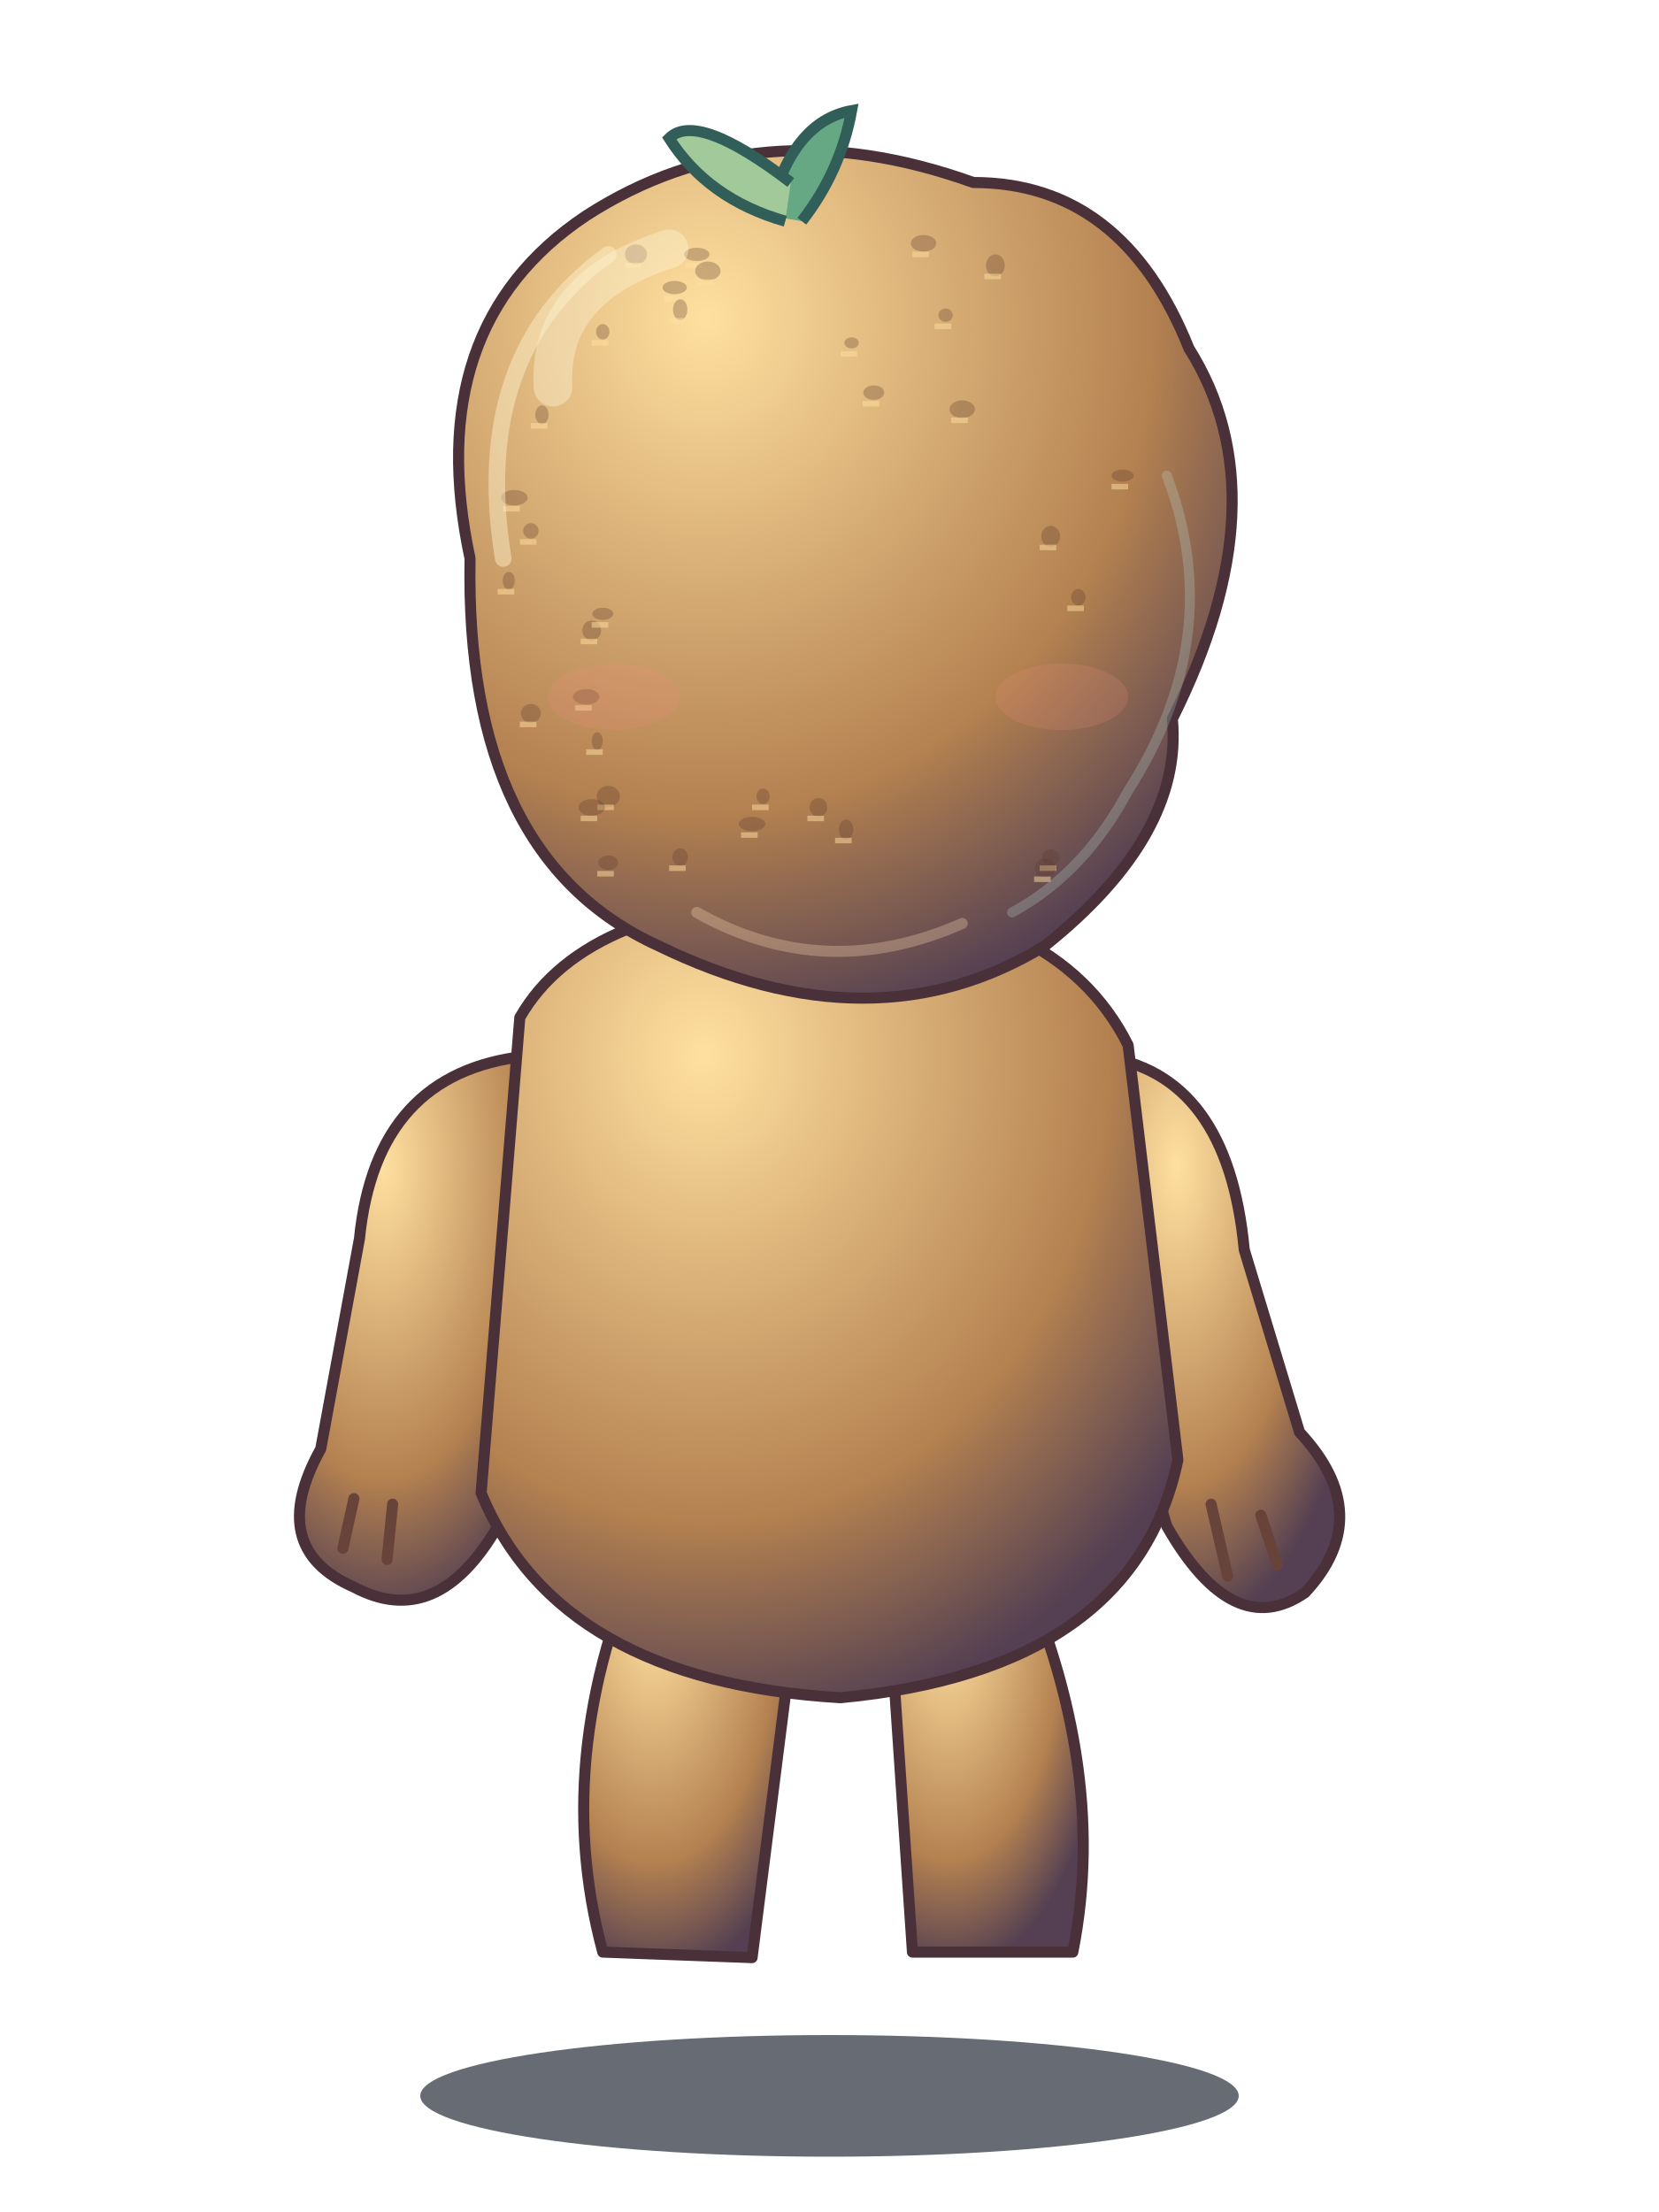
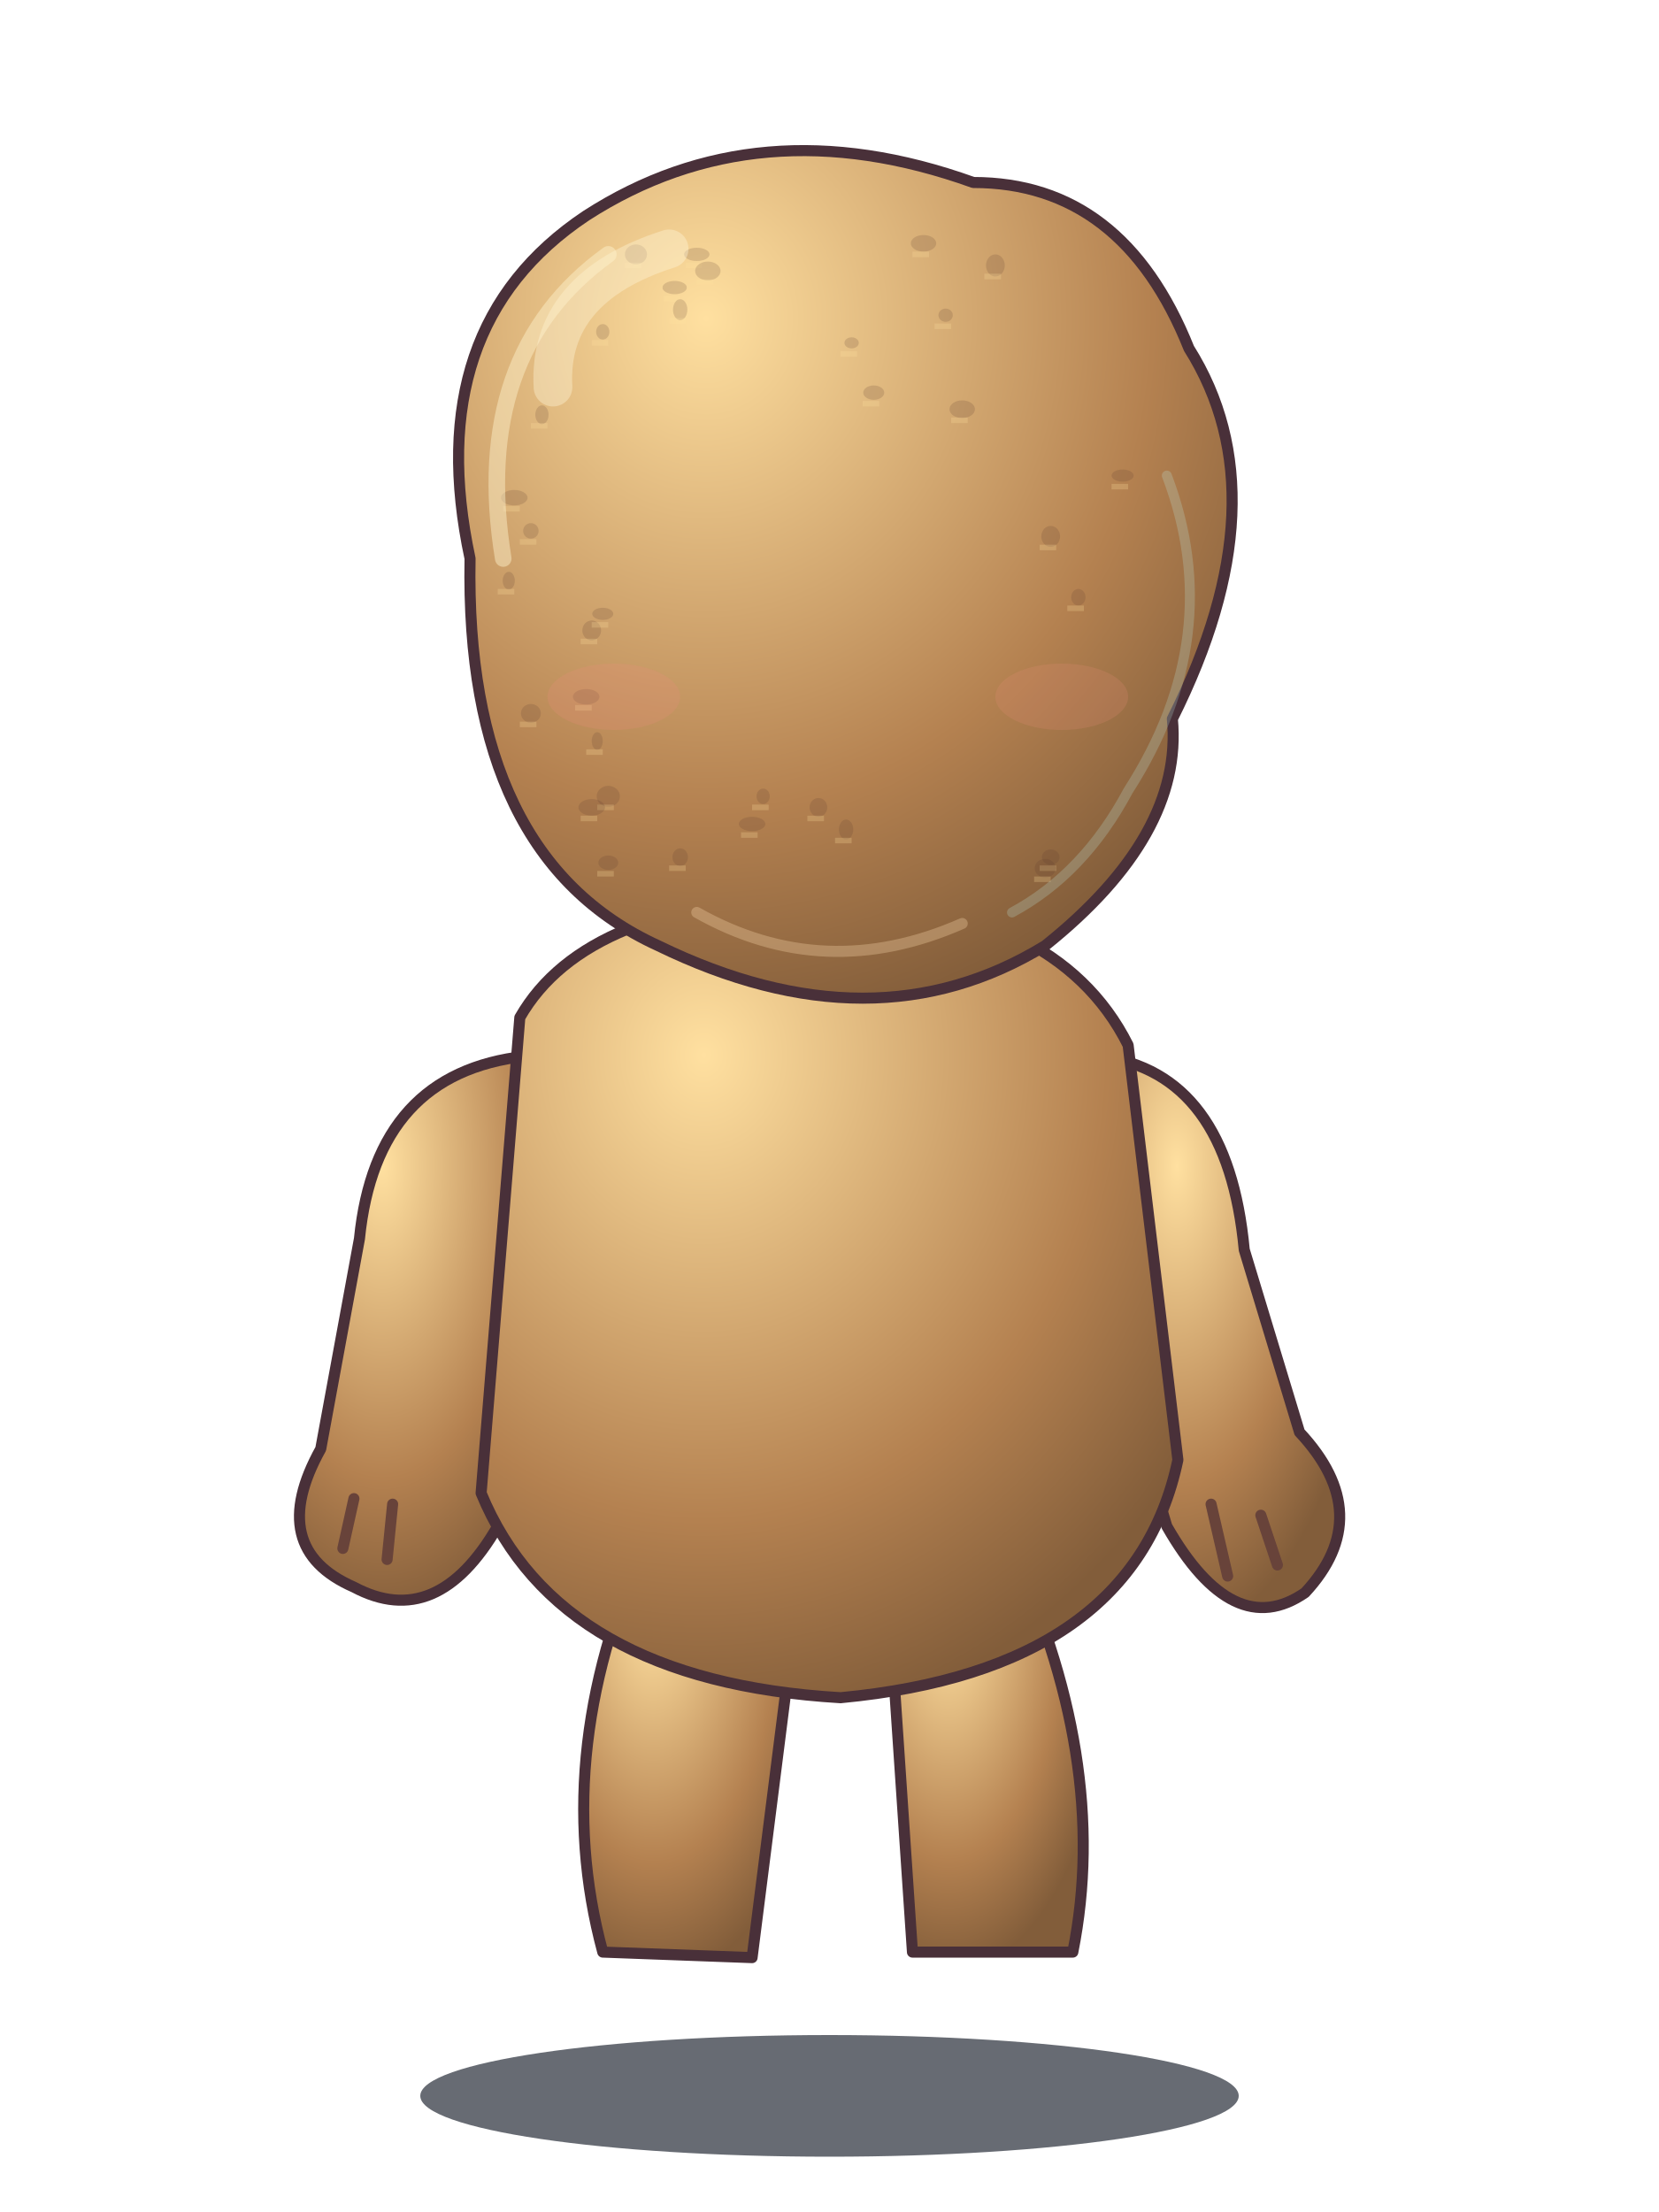
<svg xmlns="http://www.w3.org/2000/svg" viewBox="0 0 300 400">
  <defs>
    <radialGradient id="skin" cx=".32" cy=".2" r=".85">
      <stop stop-color="#ffe0a0" />
      <stop offset=".68" stop-color="#b48150" />
-       <stop offset="1" stop-color="#544052" />
+       <stop offset="1" stop-color="#825d3a" />
    </radialGradient>
    <linearGradient id="cloth" x2=".8" y2="1">
      <stop stop-color="#3d5b75" />
      <stop offset=".5" stop-color="#253648" />
      <stop offset="1" stop-color="#101b2d" />
    </linearGradient>
    <linearGradient id="metal" x2=".75" y2="1">
      <stop stop-color="#dce6e9" />
      <stop offset=".3" stop-color="#7e98ac" />
      <stop offset=".48" stop-color="#e1e9eb" />
      <stop offset=".55" stop-color="#496477" />
      <stop offset="1" stop-color="#192c40" />
    </linearGradient>
    <linearGradient id="trim" x2="1" y2="1">
      <stop stop-color="#edfcff" />
      <stop offset=".4" stop-color="#62eafa" />
      <stop offset="1" stop-color="#287c9f" />
    </linearGradient>
    <linearGradient id="leather" x2=".8" y2="1">
      <stop stop-color="#c59269" />
      <stop offset=".5" stop-color="#855339" />
      <stop offset="1" stop-color="#392722" />
    </linearGradient>
    <linearGradient id="hair" x2=".3" y2="1">
      <stop stop-color="#8f5a36" />
      <stop offset=".6" stop-color="#492b25" />
      <stop offset="1" stop-color="#241b22" />
    </linearGradient>
    <radialGradient id="lens" cx=".3" cy=".15">
      <stop stop-color="#84d9ef" />
      <stop offset=".6" stop-color="#153e64" />
      <stop offset="1" stop-color="#09182b" />
    </radialGradient>
  </defs>
  <ellipse cx="150" cy="379" rx="74" ry="11" fill="#020916" opacity=".6" />
  <g stroke="#493039" stroke-width="2" stroke-linejoin="round">
    <path d="M118 276Q99 316 109 353L136 354L145 283Z" fill="url(#skin)" />
    <path d="M160 279L165 353L194 353Q201 318 182 278Z" fill="url(#skin)" />
    <path d="M95 191Q68 194 65 224L58 262Q48 280 64 287Q79 295 90 276L101 235Z" fill="url(#skin)" />
    <path d="M199 191Q222 194 225 226L235 259Q249 274 236 288Q223 297 211 276L199 236Z" fill="url(#skin)" />
    <path d="M94 184Q106 163 148 162Q191 163 204 189L213 264Q205 302 152 307Q101 304 87 270Z" fill="url(#skin)" />
    <path d="M85 101Q76 59 106 39Q137 19 176 33Q203 33 215 63Q232 90 212 130Q214 151 189 171Q158 190 119 171Q84 155 85 101Z" fill="url(#skin)" />
  </g>
-   <ellipse cx="153" cy="150" rx="1.3" ry="1.8" fill="#59392d" opacity=".3" />
-   <path d="M151 152l3 0" stroke="#ffe0a0" opacity=".5" />
-   <ellipse cx="195" cy="108" rx="1.3" ry="1.5" fill="#59392d" opacity=".3" />
-   <path d="M193 110l3 0" stroke="#ffe0a0" opacity=".5" />
-   <ellipse cx="93" cy="90" rx="2.4" ry="1.4" fill="#59392d" opacity=".3" />
-   <path d="M91 92l3 0" stroke="#ffe0a0" opacity=".5" />
-   <ellipse cx="110" cy="144" rx="2.1" ry="1.9" fill="#59392d" opacity=".3" />
-   <path d="M108 146l3 0" stroke="#ffe0a0" opacity=".5" />
-   <ellipse cx="180" cy="48" rx="1.7" ry="2.0" fill="#59392d" opacity=".3" />
-   <path d="M178 50l3 0" stroke="#ffe0a0" opacity=".5" />
-   <ellipse cx="190" cy="155" rx="1.6" ry="1.4" fill="#59392d" opacity=".3" />
-   <path d="M188 157l3 0" stroke="#ffe0a0" opacity=".5" />
-   <ellipse cx="106" cy="126" rx="2.4" ry="1.4" fill="#59392d" opacity=".3" />
-   <path d="M104 128l3 0" stroke="#ffe0a0" opacity=".5" />
-   <ellipse cx="107" cy="146" rx="2.4" ry="1.5" fill="#59392d" opacity=".3" />
-   <path d="M105 148l3 0" stroke="#ffe0a0" opacity=".5" />
-   <ellipse cx="154" cy="62" rx="1.3" ry="1.0" fill="#59392d" opacity=".3" />
-   <path d="M152 64l3 0" stroke="#ffe0a0" opacity=".5" />
-   <ellipse cx="122" cy="52" rx="2.2" ry="1.2" fill="#59392d" opacity=".3" />
-   <path d="M120 54l3 0" stroke="#ffe0a0" opacity=".5" />
-   <ellipse cx="189" cy="157" rx="1.9" ry="1.7" fill="#59392d" opacity=".3" />
-   <path d="M187 159l3 0" stroke="#ffe0a0" opacity=".5" />
-   <ellipse cx="107" cy="114" rx="1.7" ry="1.8" fill="#59392d" opacity=".3" />
-   <path d="M105 116l3 0" stroke="#ffe0a0" opacity=".5" />
-   <ellipse cx="110" cy="156" rx="1.8" ry="1.3" fill="#59392d" opacity=".3" />
-   <path d="M108 158l3 0" stroke="#ffe0a0" opacity=".5" />
-   <ellipse cx="126" cy="46" rx="2.3" ry="1.2" fill="#59392d" opacity=".3" />
-   <path d="M124 48l3 0" stroke="#ffe0a0" opacity=".5" />
-   <ellipse cx="92" cy="105" rx="1.1" ry="1.6" fill="#59392d" opacity=".3" />
-   <path d="M90 107l3 0" stroke="#ffe0a0" opacity=".5" />
-   <ellipse cx="158" cy="71" rx="1.9" ry="1.3" fill="#59392d" opacity=".3" />
-   <path d="M156 73l3 0" stroke="#ffe0a0" opacity=".5" />
-   <ellipse cx="171" cy="57" rx="1.3" ry="1.2" fill="#59392d" opacity=".3" />
-   <path d="M169 59l3 0" stroke="#ffe0a0" opacity=".5" />
-   <ellipse cx="136" cy="149" rx="2.4" ry="1.3" fill="#59392d" opacity=".3" />
-   <path d="M134 151l3 0" stroke="#ffe0a0" opacity=".5" />
-   <ellipse cx="123" cy="56" rx="1.3" ry="1.9" fill="#59392d" opacity=".3" />
-   <path d="M121 58l3 0" stroke="#ffe0a0" opacity=".5" />
-   <ellipse cx="96" cy="129" rx="1.8" ry="1.7" fill="#59392d" opacity=".3" />
-   <path d="M94 131l3 0" stroke="#ffe0a0" opacity=".5" />
-   <ellipse cx="167" cy="44" rx="2.3" ry="1.5" fill="#59392d" opacity=".3" />
-   <path d="M165 46l3 0" stroke="#ffe0a0" opacity=".5" />
-   <ellipse cx="123" cy="155" rx="1.4" ry="1.6" fill="#59392d" opacity=".3" />
-   <path d="M121 157l3 0" stroke="#ffe0a0" opacity=".5" />
-   <ellipse cx="148" cy="146" rx="1.6" ry="1.7" fill="#59392d" opacity=".3" />
-   <path d="M146 148l3 0" stroke="#ffe0a0" opacity=".5" />
-   <ellipse cx="128" cy="49" rx="2.3" ry="1.7" fill="#59392d" opacity=".3" />
-   <path d="M126 51l3 0" stroke="#ffe0a0" opacity=".5" />
-   <ellipse cx="96" cy="96" rx="1.4" ry="1.4" fill="#59392d" opacity=".3" />
-   <path d="M94 98l3 0" stroke="#ffe0a0" opacity=".5" />
-   <ellipse cx="203" cy="86" rx="2.0" ry="1.1" fill="#59392d" opacity=".3" />
-   <path d="M201 88l3 0" stroke="#ffe0a0" opacity=".5" />
-   <ellipse cx="98" cy="75" rx="1.2" ry="1.7" fill="#59392d" opacity=".3" />
-   <path d="M96 77l3 0" stroke="#ffe0a0" opacity=".5" />
-   <ellipse cx="138" cy="144" rx="1.2" ry="1.4" fill="#59392d" opacity=".3" />
-   <path d="M136 146l3 0" stroke="#ffe0a0" opacity=".5" />
-   <ellipse cx="190" cy="97" rx="1.7" ry="1.9" fill="#59392d" opacity=".3" />
-   <path d="M188 99l3 0" stroke="#ffe0a0" opacity=".5" />
-   <ellipse cx="109" cy="111" rx="1.9" ry="1.1" fill="#59392d" opacity=".3" />
-   <path d="M107 113l3 0" stroke="#ffe0a0" opacity=".5" />
-   <ellipse cx="108" cy="134" rx="1.0" ry="1.6" fill="#59392d" opacity=".3" />
-   <path d="M106 136l3 0" stroke="#ffe0a0" opacity=".5" />
-   <ellipse cx="174" cy="74" rx="2.3" ry="1.6" fill="#59392d" opacity=".3" />
-   <path d="M172 76l3 0" stroke="#ffe0a0" opacity=".5" />
-   <ellipse cx="109" cy="60" rx="1.2" ry="1.4" fill="#59392d" opacity=".3" />
-   <path d="M107 62l3 0" stroke="#ffe0a0" opacity=".5" />
-   <ellipse cx="115" cy="46" rx="2.0" ry="1.8" fill="#59392d" opacity=".3" />
-   <path d="M113 48l3 0" stroke="#ffe0a0" opacity=".5" />
+   <ellipse cx="153" cy="150" rx="1.3" ry="1.8" fill="#59392d" opacity=".18" />
+   <path d="M151 152l3 0" stroke="#ffe0a0" opacity=".24" />
+   <ellipse cx="195" cy="108" rx="1.3" ry="1.5" fill="#59392d" opacity=".18" />
+   <path d="M193 110l3 0" stroke="#ffe0a0" opacity=".24" />
+   <ellipse cx="93" cy="90" rx="2.4" ry="1.4" fill="#59392d" opacity=".18" />
+   <path d="M91 92l3 0" stroke="#ffe0a0" opacity=".24" />
+   <ellipse cx="110" cy="144" rx="2.1" ry="1.9" fill="#59392d" opacity=".18" />
+   <path d="M108 146l3 0" stroke="#ffe0a0" opacity=".24" />
+   <ellipse cx="180" cy="48" rx="1.7" ry="2.0" fill="#59392d" opacity=".18" />
+   <path d="M178 50l3 0" stroke="#ffe0a0" opacity=".24" />
+   <ellipse cx="190" cy="155" rx="1.6" ry="1.4" fill="#59392d" opacity=".18" />
+   <path d="M188 157l3 0" stroke="#ffe0a0" opacity=".24" />
+   <ellipse cx="106" cy="126" rx="2.4" ry="1.4" fill="#59392d" opacity=".18" />
+   <path d="M104 128l3 0" stroke="#ffe0a0" opacity=".24" />
+   <ellipse cx="107" cy="146" rx="2.4" ry="1.5" fill="#59392d" opacity=".18" />
+   <path d="M105 148l3 0" stroke="#ffe0a0" opacity=".24" />
+   <ellipse cx="154" cy="62" rx="1.3" ry="1.0" fill="#59392d" opacity=".18" />
+   <path d="M152 64l3 0" stroke="#ffe0a0" opacity=".24" />
+   <ellipse cx="122" cy="52" rx="2.2" ry="1.2" fill="#59392d" opacity=".18" />
+   <path d="M120 54l3 0" stroke="#ffe0a0" opacity=".24" />
+   <ellipse cx="189" cy="157" rx="1.9" ry="1.7" fill="#59392d" opacity=".18" />
+   <path d="M187 159l3 0" stroke="#ffe0a0" opacity=".24" />
+   <ellipse cx="107" cy="114" rx="1.7" ry="1.8" fill="#59392d" opacity=".18" />
+   <path d="M105 116l3 0" stroke="#ffe0a0" opacity=".24" />
+   <ellipse cx="110" cy="156" rx="1.8" ry="1.3" fill="#59392d" opacity=".18" />
+   <path d="M108 158l3 0" stroke="#ffe0a0" opacity=".24" />
+   <ellipse cx="126" cy="46" rx="2.3" ry="1.2" fill="#59392d" opacity=".18" />
+   <path d="M124 48l3 0" stroke="#ffe0a0" opacity=".24" />
+   <ellipse cx="92" cy="105" rx="1.1" ry="1.6" fill="#59392d" opacity=".18" />
+   <path d="M90 107l3 0" stroke="#ffe0a0" opacity=".24" />
+   <ellipse cx="158" cy="71" rx="1.9" ry="1.3" fill="#59392d" opacity=".18" />
+   <path d="M156 73l3 0" stroke="#ffe0a0" opacity=".24" />
+   <ellipse cx="171" cy="57" rx="1.3" ry="1.2" fill="#59392d" opacity=".18" />
+   <path d="M169 59l3 0" stroke="#ffe0a0" opacity=".24" />
+   <ellipse cx="136" cy="149" rx="2.4" ry="1.3" fill="#59392d" opacity=".18" />
+   <path d="M134 151l3 0" stroke="#ffe0a0" opacity=".24" />
+   <ellipse cx="123" cy="56" rx="1.3" ry="1.9" fill="#59392d" opacity=".18" />
+   <path d="M121 58l3 0" stroke="#ffe0a0" opacity=".24" />
+   <ellipse cx="96" cy="129" rx="1.8" ry="1.7" fill="#59392d" opacity=".18" />
+   <path d="M94 131l3 0" stroke="#ffe0a0" opacity=".24" />
+   <ellipse cx="167" cy="44" rx="2.3" ry="1.5" fill="#59392d" opacity=".18" />
+   <path d="M165 46l3 0" stroke="#ffe0a0" opacity=".24" />
+   <ellipse cx="123" cy="155" rx="1.4" ry="1.6" fill="#59392d" opacity=".18" />
+   <path d="M121 157l3 0" stroke="#ffe0a0" opacity=".24" />
+   <ellipse cx="148" cy="146" rx="1.6" ry="1.7" fill="#59392d" opacity=".18" />
+   <path d="M146 148l3 0" stroke="#ffe0a0" opacity=".24" />
+   <ellipse cx="128" cy="49" rx="2.3" ry="1.7" fill="#59392d" opacity=".18" />
+   <path d="M126 51l3 0" stroke="#ffe0a0" opacity=".24" />
+   <ellipse cx="96" cy="96" rx="1.4" ry="1.4" fill="#59392d" opacity=".18" />
+   <path d="M94 98l3 0" stroke="#ffe0a0" opacity=".24" />
+   <ellipse cx="203" cy="86" rx="2.0" ry="1.1" fill="#59392d" opacity=".18" />
+   <path d="M201 88l3 0" stroke="#ffe0a0" opacity=".24" />
+   <ellipse cx="98" cy="75" rx="1.2" ry="1.7" fill="#59392d" opacity=".18" />
+   <path d="M96 77l3 0" stroke="#ffe0a0" opacity=".24" />
+   <ellipse cx="138" cy="144" rx="1.2" ry="1.4" fill="#59392d" opacity=".18" />
+   <path d="M136 146l3 0" stroke="#ffe0a0" opacity=".24" />
+   <ellipse cx="190" cy="97" rx="1.7" ry="1.9" fill="#59392d" opacity=".18" />
+   <path d="M188 99l3 0" stroke="#ffe0a0" opacity=".24" />
+   <ellipse cx="109" cy="111" rx="1.9" ry="1.1" fill="#59392d" opacity=".18" />
+   <path d="M107 113l3 0" stroke="#ffe0a0" opacity=".24" />
+   <ellipse cx="108" cy="134" rx="1.0" ry="1.6" fill="#59392d" opacity=".18" />
+   <path d="M106 136l3 0" stroke="#ffe0a0" opacity=".24" />
+   <ellipse cx="174" cy="74" rx="2.3" ry="1.6" fill="#59392d" opacity=".18" />
+   <path d="M172 76l3 0" stroke="#ffe0a0" opacity=".24" />
+   <ellipse cx="109" cy="60" rx="1.2" ry="1.4" fill="#59392d" opacity=".18" />
+   <path d="M107 62l3 0" stroke="#ffe0a0" opacity=".24" />
+   <ellipse cx="115" cy="46" rx="2.0" ry="1.8" fill="#59392d" opacity=".18" />
+   <path d="M113 48l3 0" stroke="#ffe0a0" opacity=".24" />
  <path d="M100 70Q99 52 121 45" stroke="#fff6d9" opacity=".38" stroke-width="7" stroke-linecap="round" fill="none" />
  <path d="M91 101Q85 64 110 46" fill="none" stroke="#fff4ce" stroke-width="3" stroke-linecap="round" opacity=".45" />
  <path d="M211 86Q222 115 204 143Q196 158 183 165" fill="none" stroke="#bce8df" stroke-width="1.8" stroke-linecap="round" opacity=".24" />
  <path d="M126 165Q149 178 174 167" fill="none" stroke="#ffdfb1" stroke-width="2" stroke-linecap="round" opacity=".3" />
  <ellipse cx="111" cy="126" rx="12" ry="6" fill="#e88b79" opacity=".23" />
  <ellipse cx="192" cy="126" rx="12" ry="6" fill="#e88b79" opacity=".2" />
  <path d="M64 271l-2 9m9-8-1 10m158-8 3 9m-12-11 3 13" stroke="#68433a" stroke-width="2" stroke-linecap="round" />
-   <path d="M139 39Q143 22 154 20Q152 31 145 40" fill="#66a784" stroke="#315e58" stroke-width="2" />
-   <path d="M143 33Q126 20 121 25Q128 36 142 40" fill="#a1c99a" stroke="#315e58" stroke-width="2" />
</svg>
